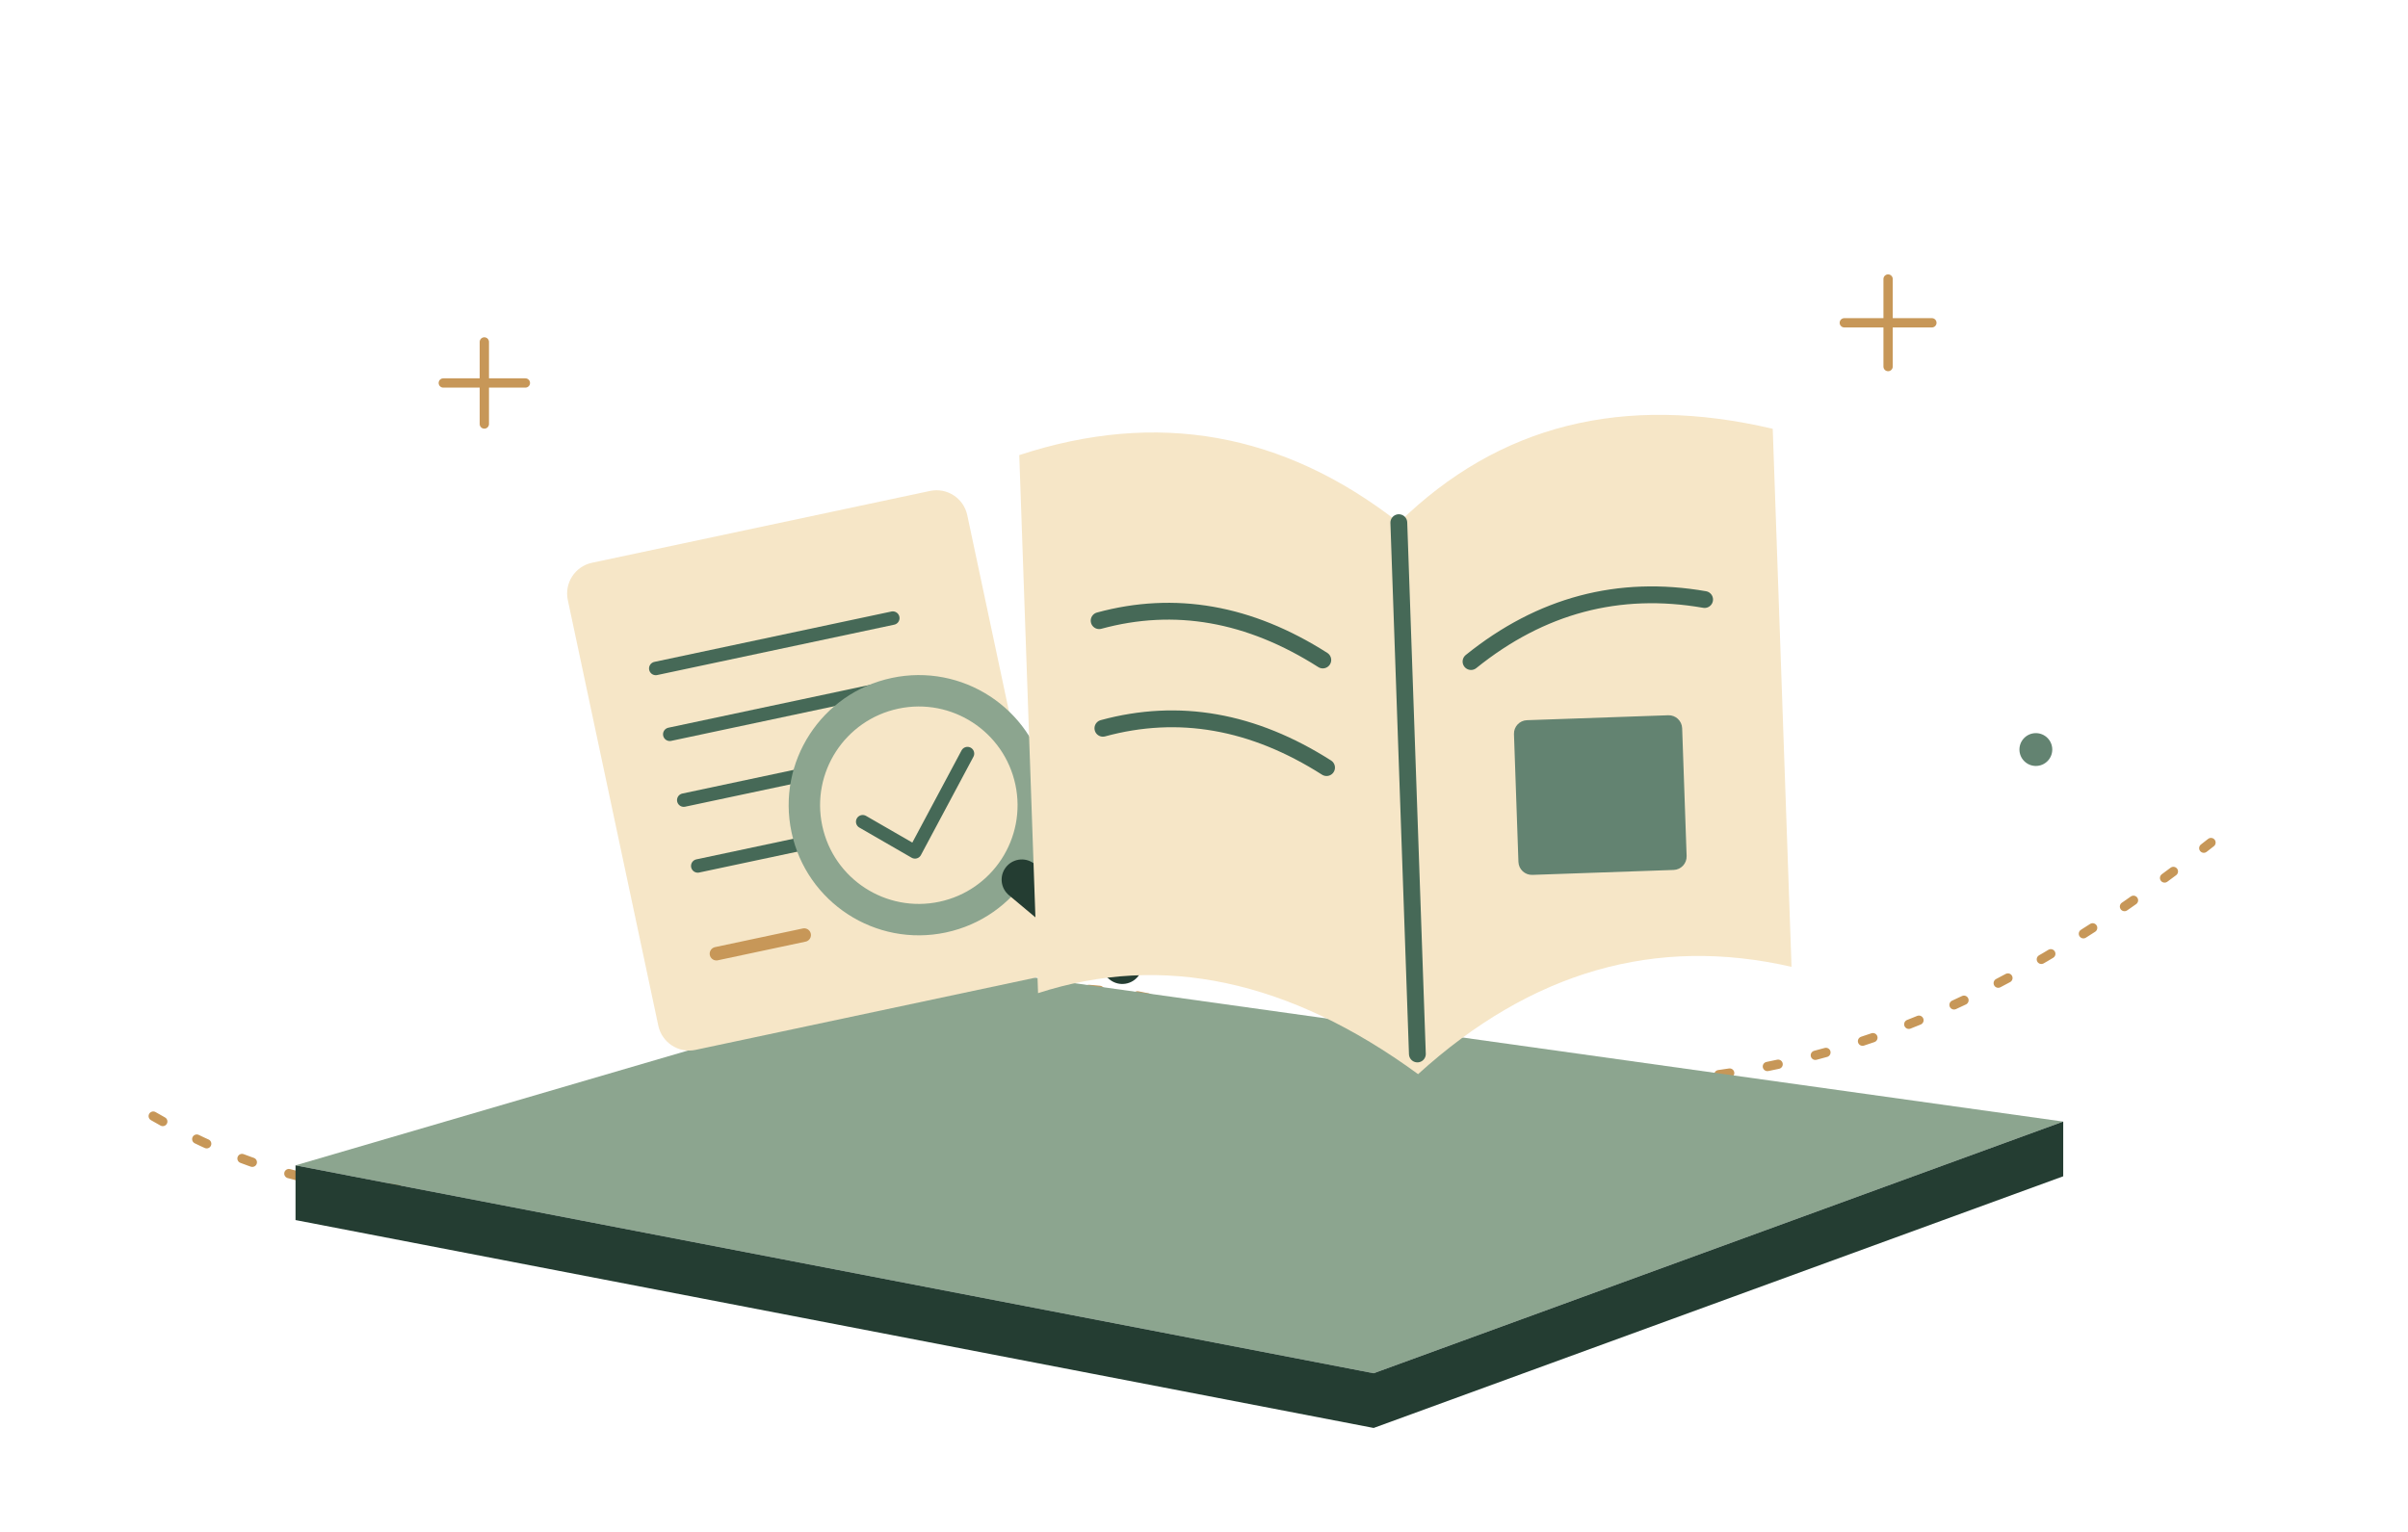
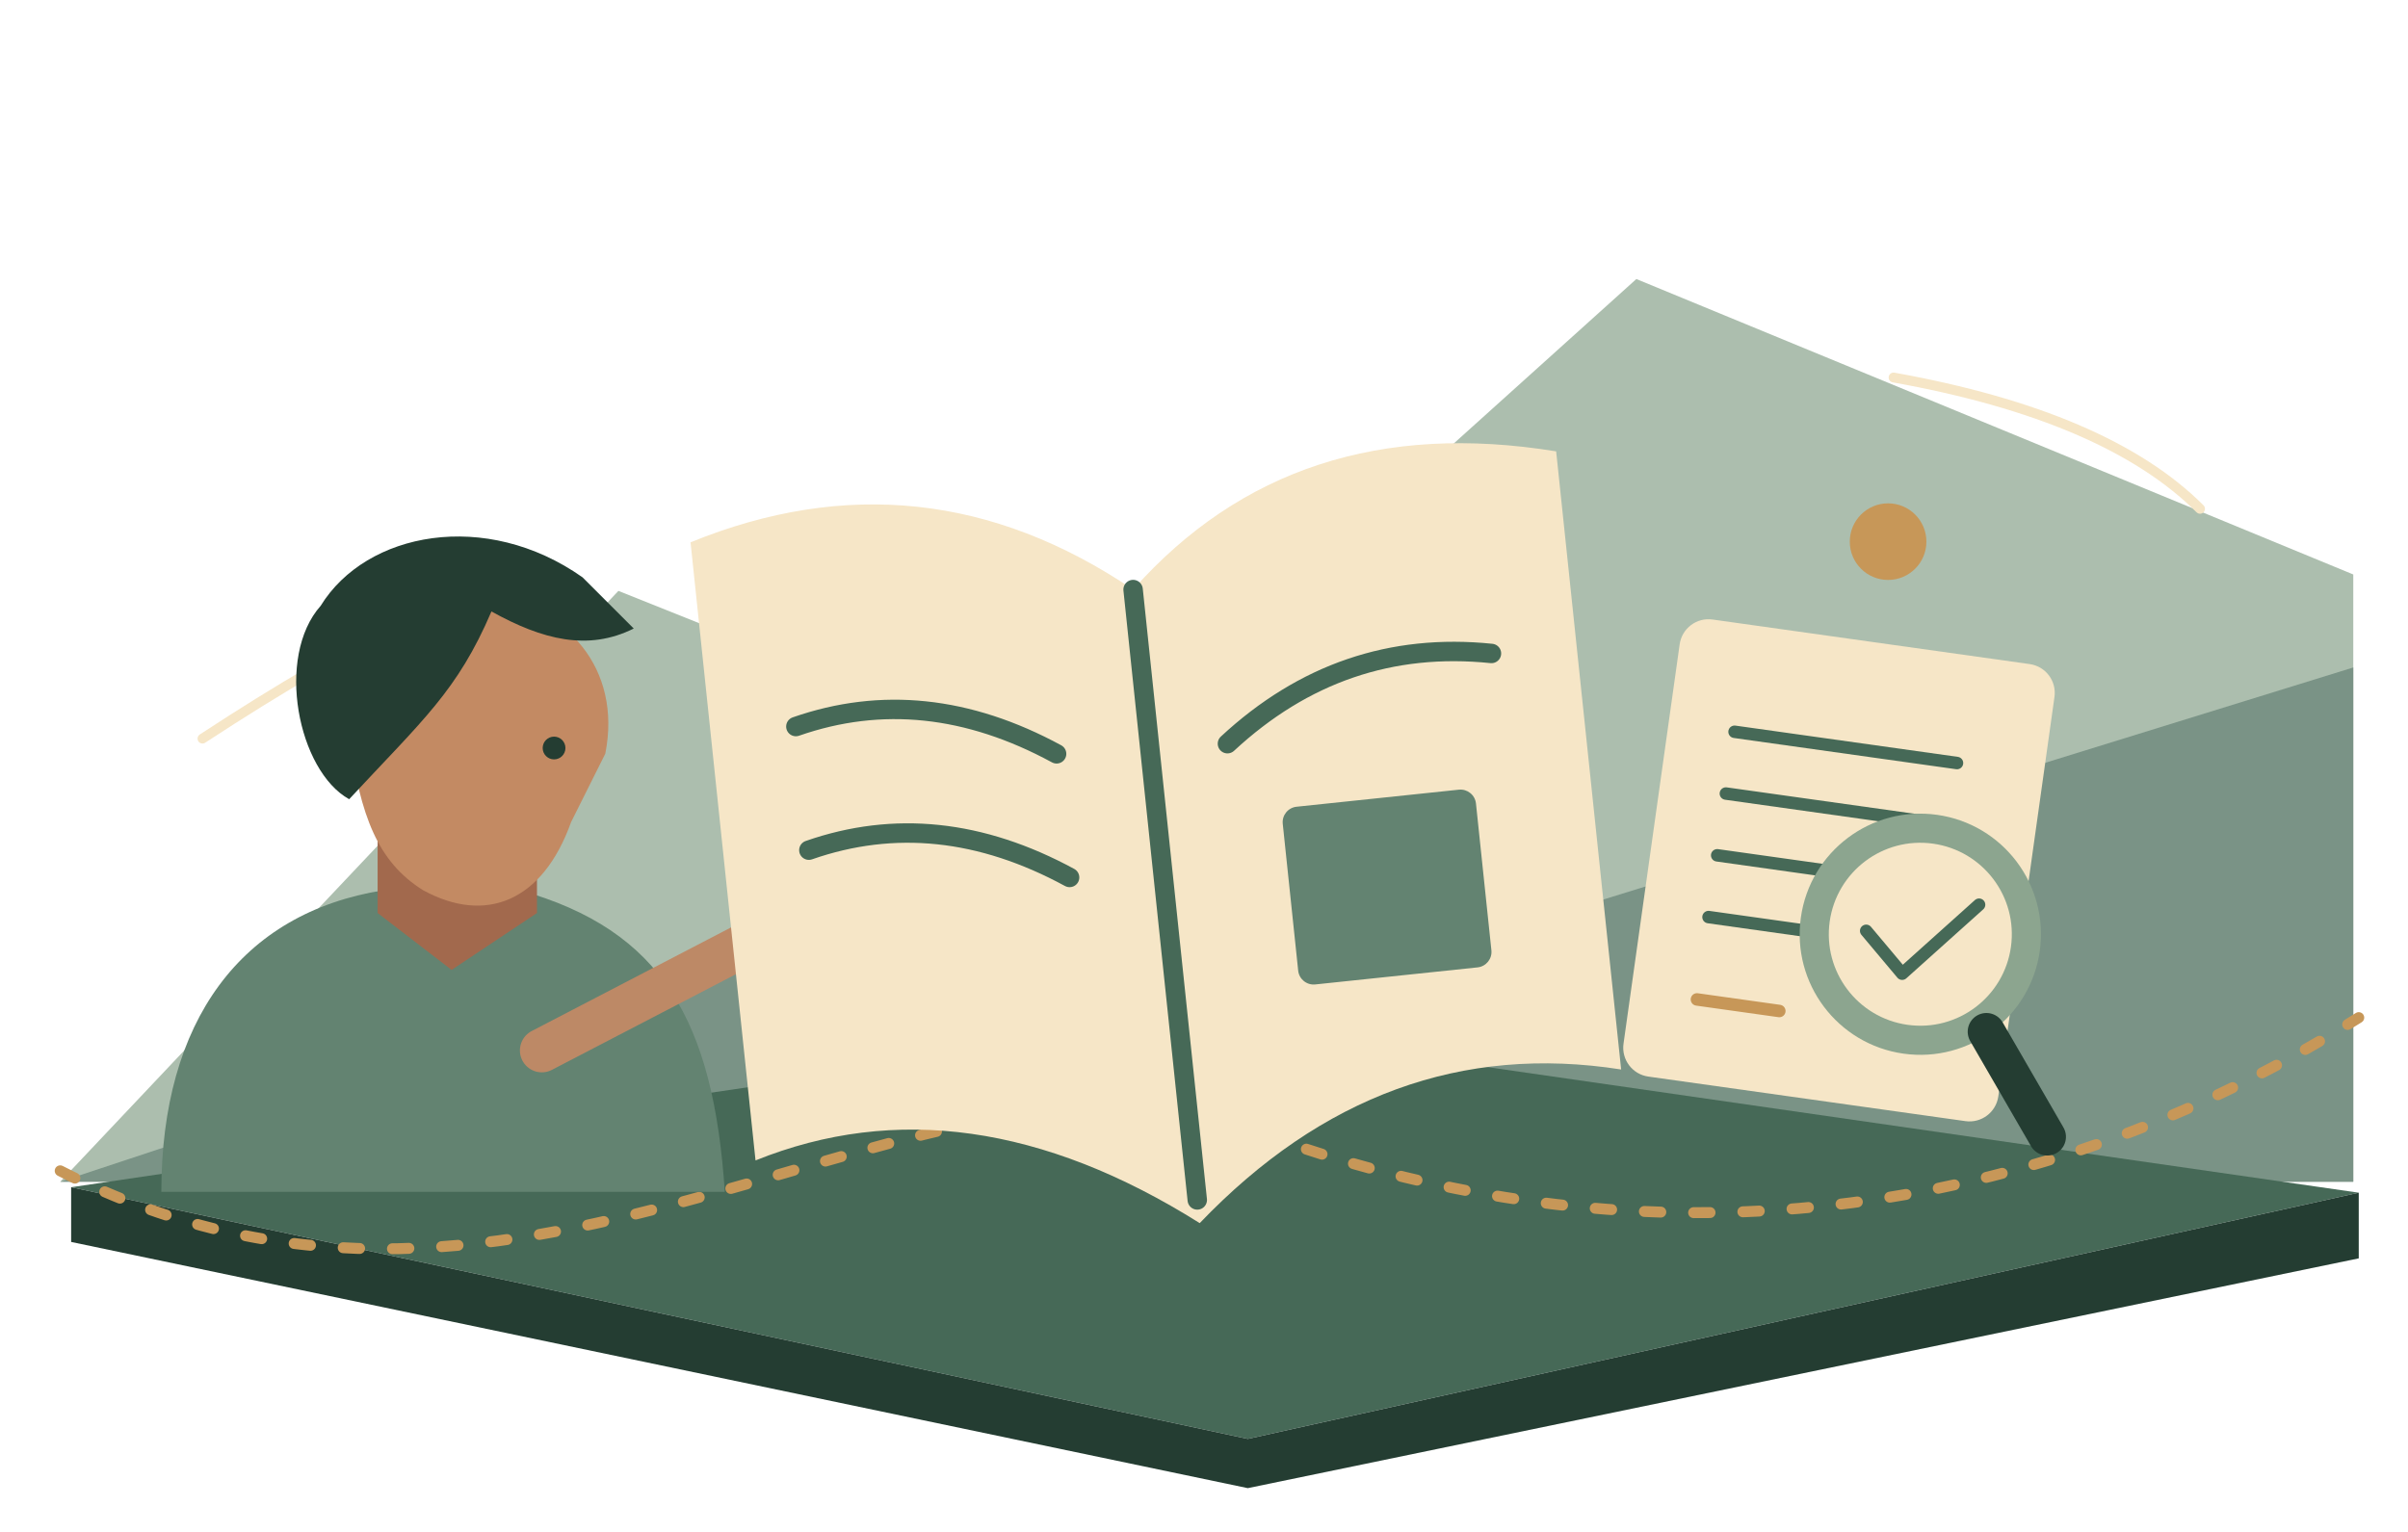
<svg xmlns="http://www.w3.org/2000/svg" viewBox="0 0 440 280" role="img" aria-labelledby="title">
-   <path d="M28 204c78 45 117-41 188-20s121 23 188-30" fill="none" stroke="#c79758" stroke-width="1.7" stroke-linecap="round" stroke-linejoin="round" stroke-dasharray="2 7" />
-   <path d="M81 70h15m-7.5-7.5v15M337 59h16m-8-8v16" fill="none" stroke="#c79758" stroke-width="1.7" stroke-linecap="round" stroke-linejoin="round" />
-   <circle cx="372" cy="137" r="3" fill="#638371" />
-   <path d="M54 213 177 177l200 28-126 46Z" fill="#8ca58f" />
-   <path d="M54 213v10l197 38 126-46v-10l-126 46Z" fill="#243d32" />
-   <g transform="translate(99 88) scale(0.82) rotate(-12 60 65)">
+   <g opacity=".72">
+     <path d="M11 216 113 108l85 34 101-91 131 54v111Z" fill="#8ca58f" />
+     <path d="M11 216 162 166l58 21 210-65v94Z" fill="#466957" />
+   </g>
+   <path d="M13 217 216 187l215 31-203 45Z" fill="#466957" />
+   <path d="M13 217v10l215 45 203-42v-12l-203 45Z" fill="#243d32" />
+   <path d="M11 214C97 258 168 184 230 207s134 21 201-21" fill="none" stroke="#c79758" stroke-width="2" stroke-linecap="round" stroke-linejoin="round" stroke-dasharray="3 6" />
+   <path d="M37 135c29-19 47-27 63-32m246-34q39 7 56 24" fill="none" stroke="#f6e6c7" stroke-width="1.8" stroke-linecap="round" stroke-linejoin="round" />
+   <circle cx="345" cy="99" r="7" fill="#c79758" />
+   <g transform="translate(17 92) scale(1.04) rotate(0 60 65)">
+     <path d="M12 121c0-30 14-49 39-53h24c25 7 34 23 36 53Z" fill="#638371" />
+     <path d="M50 59v13l13 10 15-10V56Z" fill="#a2694d" />
+     <path d="M45 41c-1-15 10-25 25-24 13 1 23 12 20 27l-6 12c-5 14-15 18-26 12-8-5-11-13-13-27Z" fill="#c38a63" />
+     <path d="M45 52c-9-5-13-25-5-34 8-13 29-17 46-5l9 9c-8 4-16 2-25-3-6 14-12 19-25 33Z" fill="#243d32" />
+     <circle cx="81" cy="43" r="2" fill="#243d32" />
+   </g>
+   <path d="M99 192l50-26" fill="none" stroke="#bd8966" stroke-width="8" stroke-linecap="round" stroke-linejoin="round" />
+   <g transform="translate(126 55) scale(1.42) rotate(-6 60 65)">
+     <path d="M4 25q31-9 56 12 23-21 56-12v80q-30-8-56 14Q32 97 4 105Z" fill="#f6e6c7" />
+     <path d="M60 37v79m-45-66q17-4 33 7m-33 9q17-4 33 7m22-15q16-12 35-8" fill="none" stroke="#466957" stroke-width="2.5" stroke-linecap="round" stroke-linejoin="round" />
+     <rect x="76" y="67" width="25" height="23" rx="2" fill="#638371" />
+   </g>
+   <g transform="translate(290 110) scale(0.76) rotate(8 60 65)">
    <rect x="15" y="9" width="91" height="111" rx="7" fill="#f6e6c7" />
    <path d="M31 35h54m-54 15h54m-54 15h40m-40 15h49" fill="none" stroke="#466957" stroke-width="3" stroke-linecap="round" stroke-linejoin="round" />
    <path d="M31 100h20" fill="none" stroke="#c79758" stroke-width="3" stroke-linecap="round" stroke-linejoin="round" />
    <circle cx="82" cy="77" r="29" fill="#8ca58f" />
    <circle cx="82" cy="77" r="22" fill="#f6e6c7" />
    <path d="m101 98 18 23" fill="none" stroke="#243d32" stroke-width="9" stroke-linecap="round" stroke-linejoin="round" />
    <path d="m69 78 10 9 16-19" fill="none" stroke="#466957" stroke-width="3" stroke-linecap="round" stroke-linejoin="round" />
  </g>
-   <g transform="translate(183 50) scale(1.23) rotate(-2 60 65)">
-     <path d="M4 25q31-9 56 12 23-21 56-12v80q-30-8-56 14Q32 97 4 105Z" fill="#f6e6c7" />
-     <path d="M60 37v79m-45-66q17-4 33 7m-33 9q17-4 33 7m22-15q16-12 35-8" fill="none" stroke="#466957" stroke-width="2.5" stroke-linecap="round" stroke-linejoin="round" />
-     <rect x="76" y="67" width="25" height="23" rx="2" fill="#638371" />
-   </g>
</svg>
